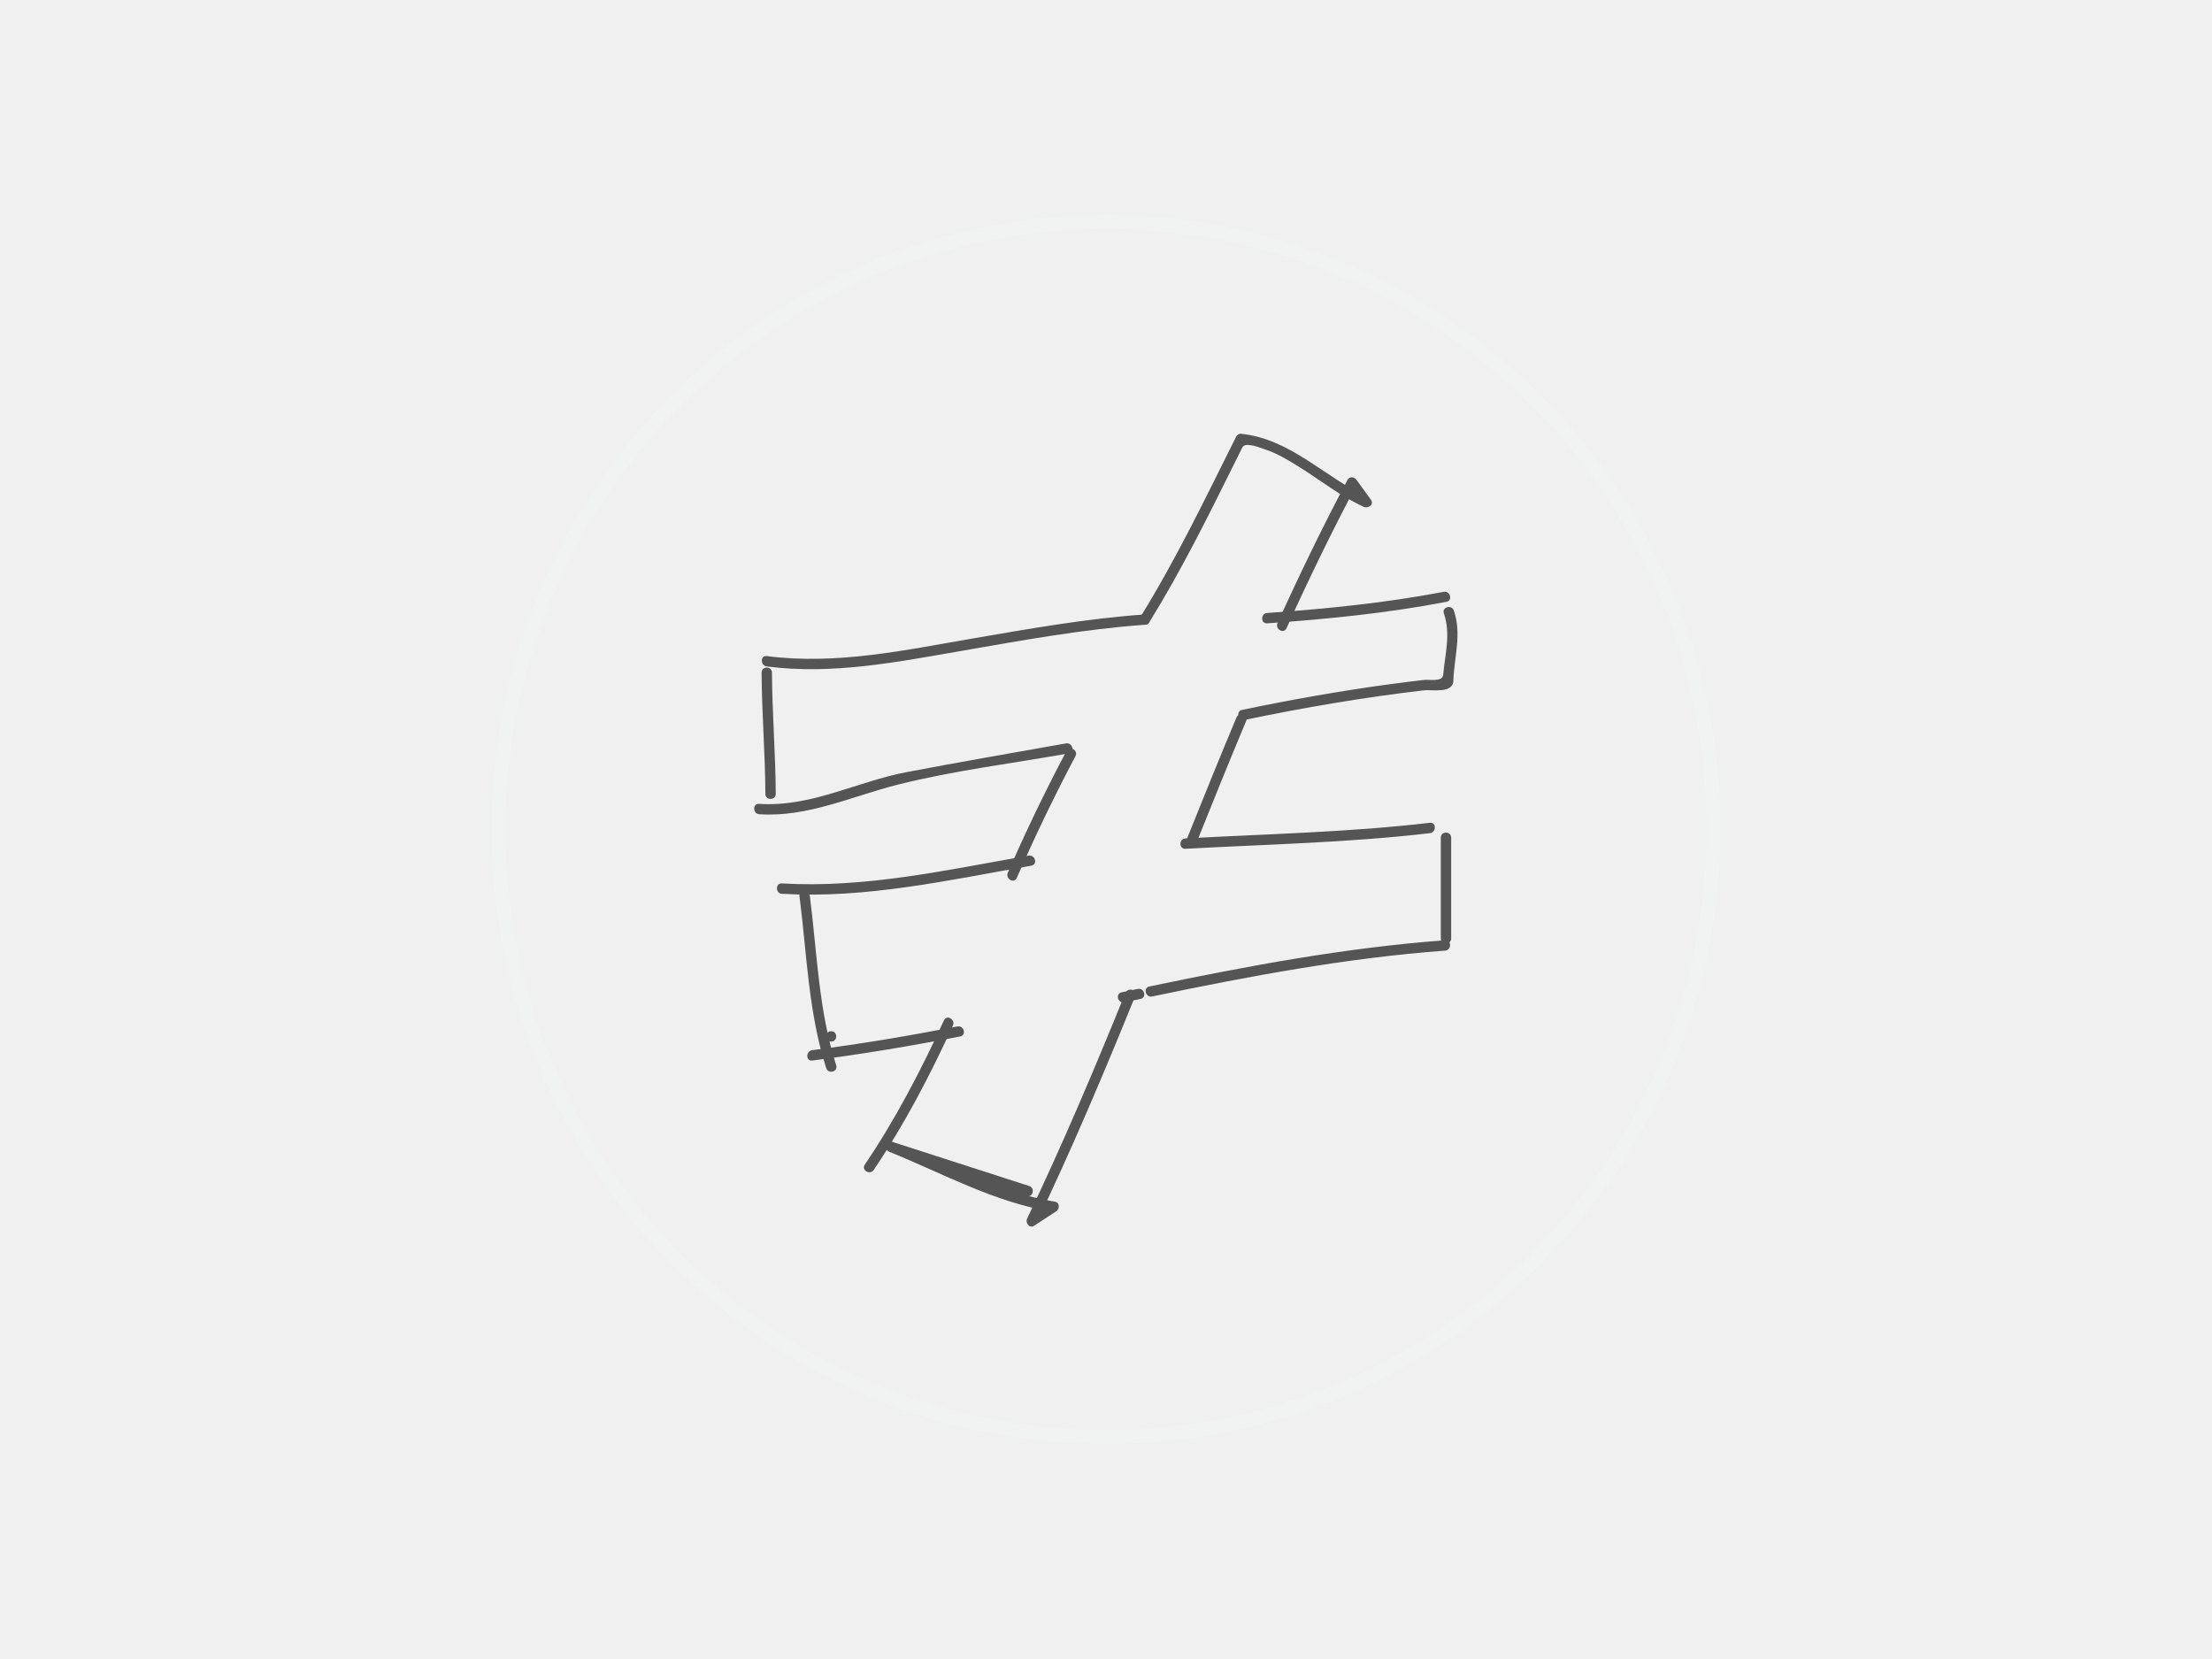
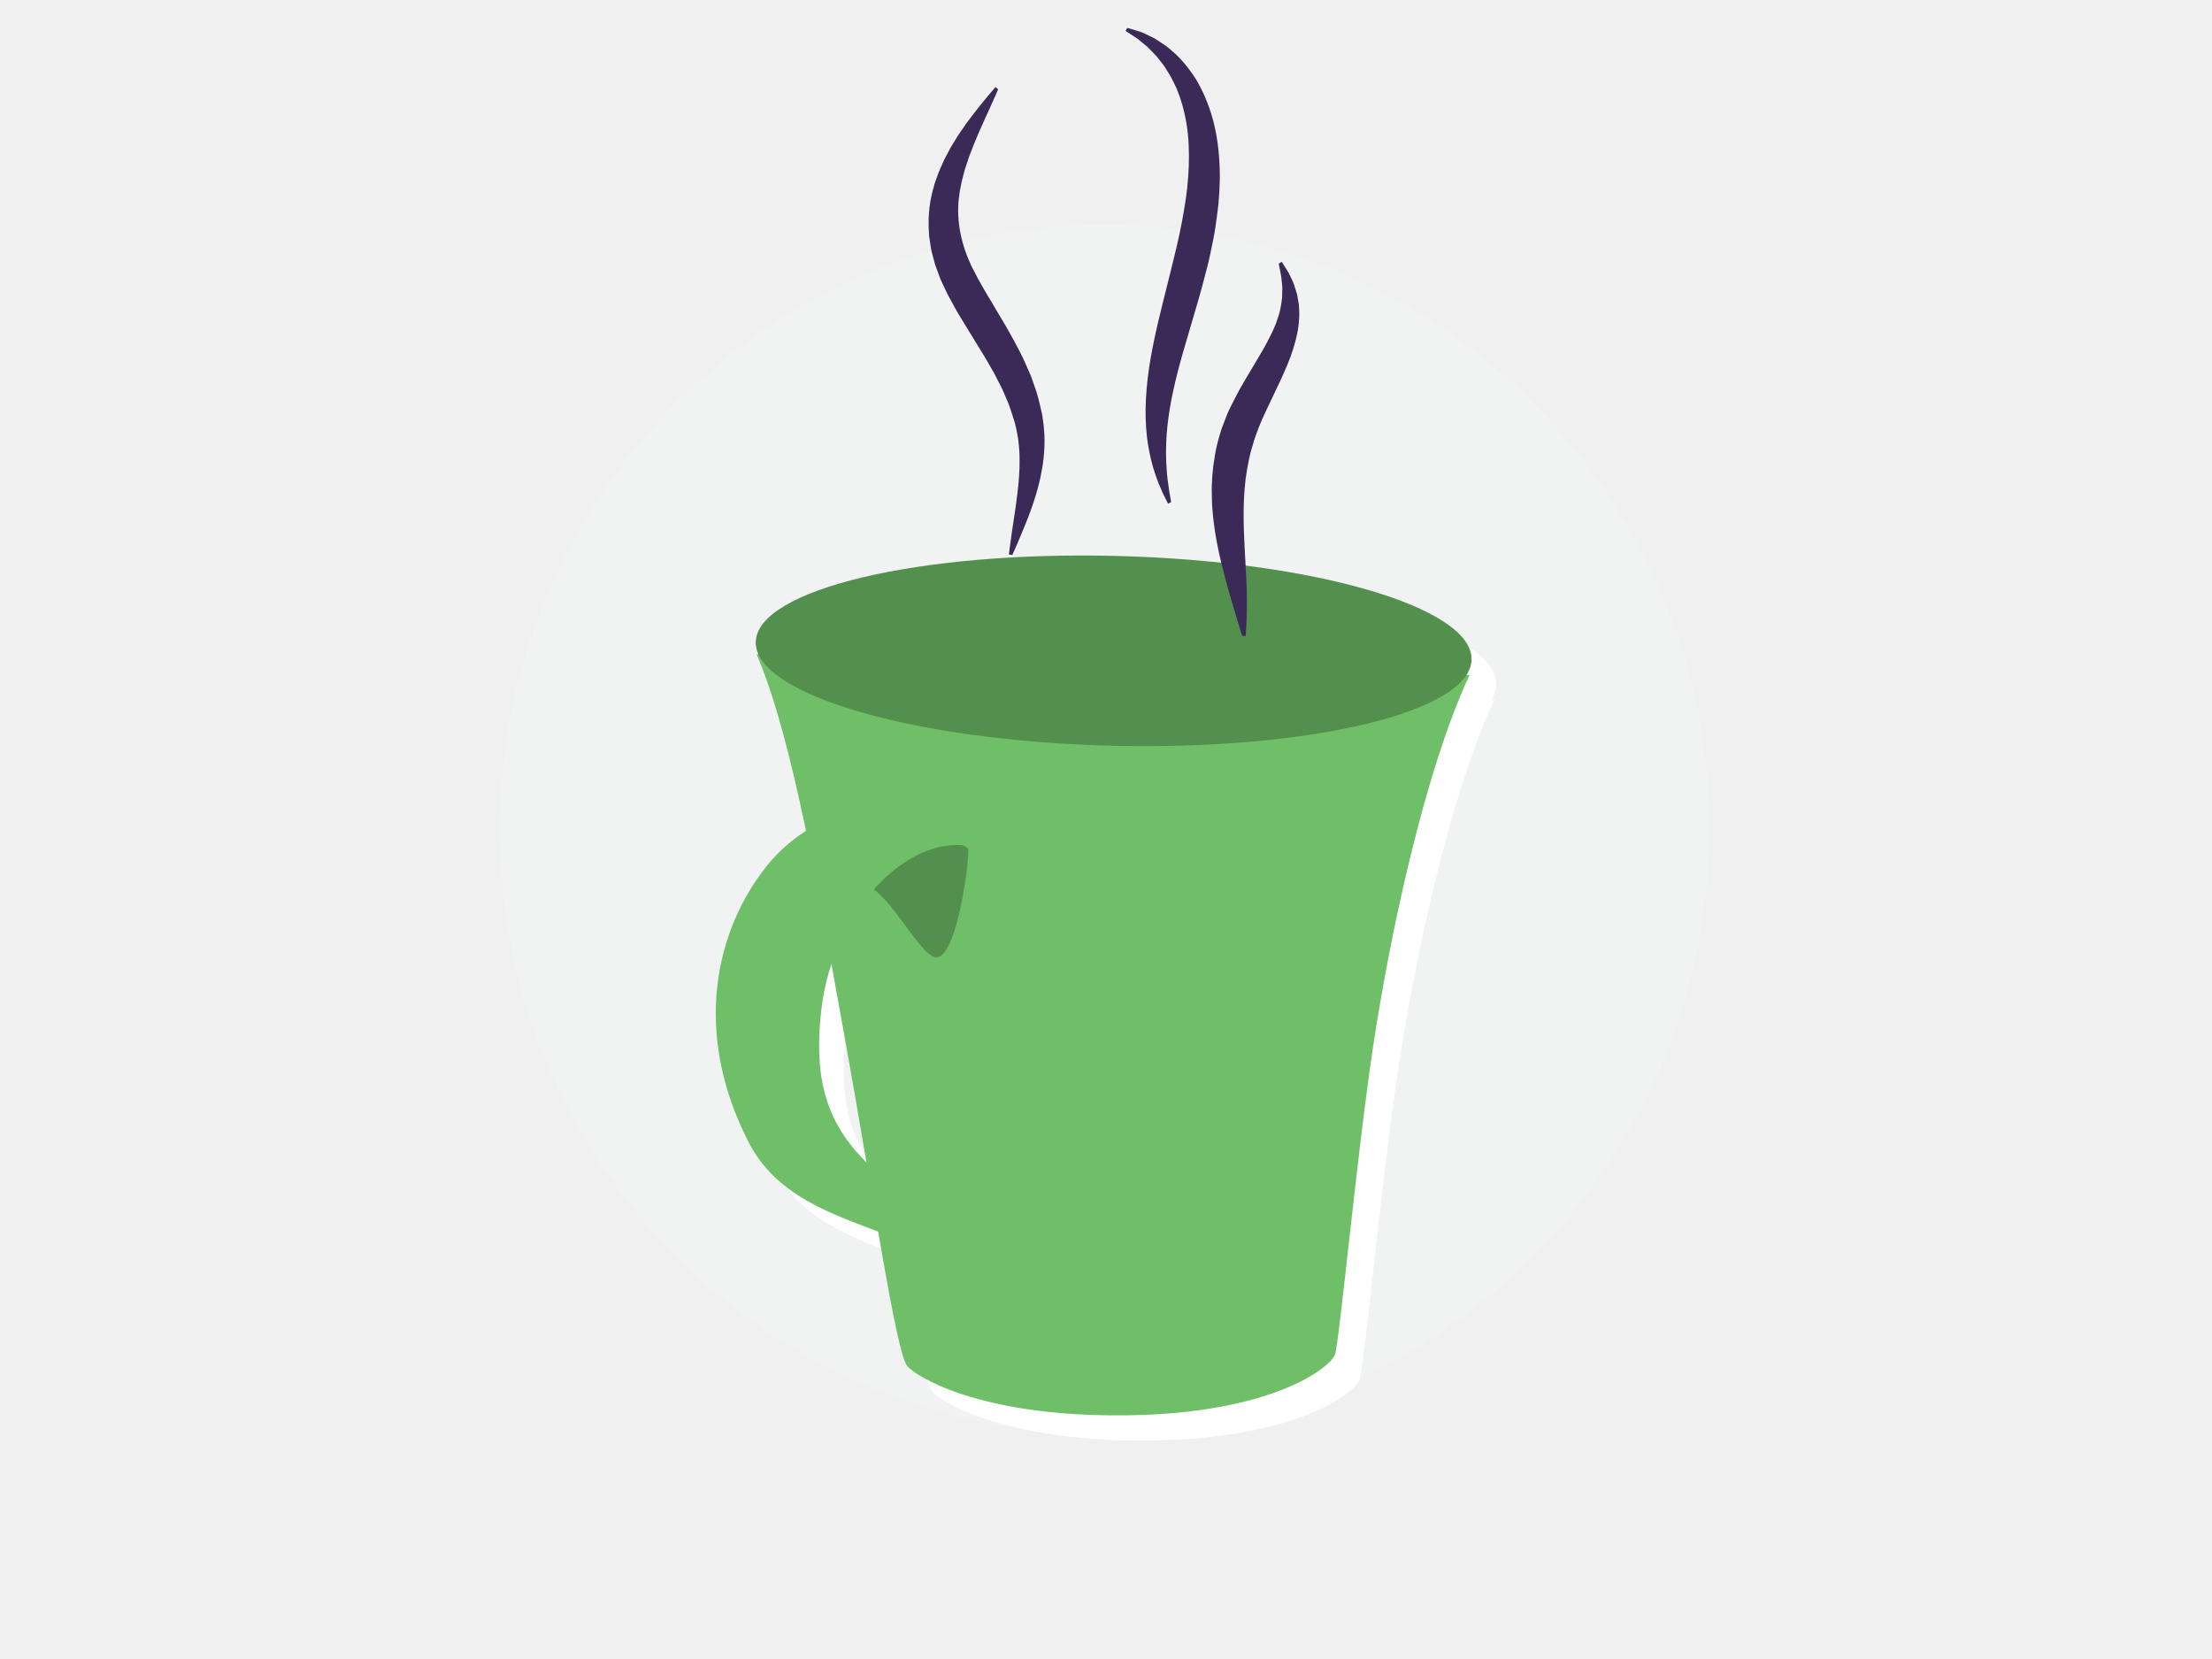
<svg xmlns="http://www.w3.org/2000/svg" version="1.1" id="Layer_1" x="0px" y="0px" width="640px" height="480px" viewBox="0 0 640 480" enable-background="new 0 0 640 480" xml:space="preserve">
+   <circle fill="#F1F2F2" cx="319.576" cy="240" r="175" />
  <g>
+     <path fill="#FFFFFF" d="M432.904,198.139c0.377-15.162-45.68-28.602-102.867-30.018c-57.189-1.416-103.853,9.725-104.229,24.885   c-0.03,1.204,0.235,2.396,0.773,3.574l-0.534-0.016c5.41,12.543,10.065,30.854,14.294,51.103c-4.146,2.634-8.017,5.996-11.34,10.15   c-14.674,18.343-21.711,47.649-5.379,79.706c7.765,15.242,22.734,20.489,37.604,26.09c3.534,20.537,6.53,36.507,8.364,38.858   c2.102,2.695,20.356,14.769,63.178,14.308c42.271-0.455,59.342-13.77,60.637-17.668c1.293-3.899,6.32-57.671,10.975-88.756   c4.658-31.086,14.688-79.367,27.941-107.766l-0.895-0.026C432.357,201.135,432.867,199.657,432.904,198.139z M244.87,298.748   c0.542-4.377,1.515-8.59,2.835-12.574c1.417,7.848,2.804,15.639,4.175,23.183c2.016,11.091,4.024,22.888,5.944,34.231   C246.777,332.626,242.219,320.184,244.87,298.748z" />
    <g>
-       <g>
-         <path fill="#555555" d="M366.632,180.354c17.392-1.215,34.737-2.956,51.875-6.228c1.899-0.362,1.093-3.254-0.797-2.893     c-16.876,3.221-33.953,4.924-51.078,6.12C364.713,177.488,364.7,180.489,366.632,180.354L366.632,180.354z" />
-       </g>
+       <path fill="#6EBF67" d="M425.18,195.309c-13.254,28.398-23.283,76.68-27.939,107.766c-4.656,31.085-9.682,84.856-10.977,88.756    c-1.295,3.898-18.365,17.213-60.637,17.668c-42.821,0.461-61.076-11.612-63.177-14.308c-3.324-4.262-10.463-53.251-17.71-93.115    c-7.345-40.396-15.106-87.923-25.832-112.792L425.18,195.309z" />
+       <path fill="#538F4D" d="M251.975,256.695c7.501,4.986,15.218,21.366,19.414,20.262c5.619-1.479,9.058-27.294,8.753-31.391    l-9.702-6.884L251.975,256.695z" />
+       <path fill="#6EBF67" d="M294.111,382.058c-1.385-15.062-13.021-22.718-30.926-35.486c-19.926-14.21-28.951-26.843-25.456-55.104    c3.495-28.263,24.918-49.688,42.411-46.713l-3.957-6.984c-11.903-8.778-38.957-6.44-54.322,12.767    c-14.673,18.343-21.71,47.649-5.379,79.706c16.332,32.058,64.528,19.898,76.641,59.812L294.111,382.058z" />
+       <ellipse transform="matrix(0.9997 0.0248 -0.0248 0.9997 4.7643 -7.9257)" fill="#538F4D" cx="322.216" cy="188.291" rx="103.58" ry="27.46" />
    </g>
    <g>
-       <g>
-         <path fill="#555555" d="M221.854,192.82c18.886,2.466,37.704-1.265,56.265-4.486c17.604-3.055,35.285-6.296,53.127-7.566     c1.918-0.137,1.932-3.138,0-3c-16.578,1.181-33.022,4.07-49.385,6.888c-19.788,3.408-39.858,7.795-60.007,5.165     C219.939,189.57,219.963,192.573,221.854,192.82L221.854,192.82z" />
-       </g>
+       <path fill="#3B2A57" d="M288.792,25.818c0,0-0.216,0.563-0.669,1.58c-0.453,1.006-1.116,2.483-1.961,4.362    c-0.4,0.936-0.9,1.918-1.38,3.029c-0.466,1.12-1.029,2.281-1.578,3.542c-0.499,1.28-1.114,2.583-1.657,3.987    c-0.483,1.418-1.171,2.83-1.599,4.365c-0.233,0.763-0.508,1.516-0.77,2.288c-0.203,0.775-0.411,1.564-0.621,2.368    c-0.231,0.795-0.394,1.595-0.546,2.406c-0.142,0.81-0.378,1.617-0.42,2.442c-0.535,3.272-0.454,6.585,0.045,9.896    c0.545,3.316,1.494,6.657,3.072,10.068c0.3,0.857,0.841,1.695,1.255,2.547c0.218,0.426,0.447,0.847,0.654,1.279l0.155,0.324    l0.02,0.041c-0.032-0.06,0.1,0.191-0.068-0.124l0.053,0.093l0.105,0.186l0.42,0.744l1.686,2.981    c0.563,1.018,1.116,1.827,1.662,2.758c0.548,0.932,1.02,1.781,1.629,2.783l1.751,2.92c0.584,0.951,1.173,1.989,1.738,3.004    c0.571,1.021,1.14,2.039,1.707,3.053c1.118,2.143,2.249,4.139,3.2,6.412c0.49,1.104,0.978,2.201,1.462,3.291    c0.458,1.121,0.821,2.308,1.225,3.441c0.843,2.231,1.403,4.649,1.904,6.965l0.191,0.866l0.094,0.43    c0.085,0.352,0.027,0.125,0.048,0.216l0.006,0.048l0.013,0.095l0.025,0.191c0.067,0.508,0.135,1.014,0.202,1.516    c0.034,0.271,0.067,0.459,0.1,0.794l0.095,0.952c0.047,0.631,0.095,1.258,0.142,1.881c0.179,4.623-0.392,8.772-1.176,12.407    c-0.805,3.637-1.825,6.773-2.804,9.488c-0.967,2.717-1.971,4.998-2.737,6.889c-0.745,1.894-1.462,3.359-1.867,4.38    c-0.432,1.015-0.694,1.559-0.694,1.559l-0.993-0.119c0,0,0.067-0.571,0.193-1.641c0.125-1.07,0.335-2.636,0.631-4.62    c0.297-1.979,0.659-4.382,1.073-7.139c0.39-2.753,0.797-5.857,1.042-9.245c0.229-3.385,0.251-7.07-0.288-10.89    c-0.182-0.943-0.285-1.879-0.532-2.863c-0.117-0.491-0.235-0.984-0.354-1.481c-0.092-0.467-0.292-0.956-0.434-1.436    c-0.634-1.929-1.188-3.929-2.099-5.849c-0.424-0.97-0.817-1.961-1.273-2.935c-0.492-0.959-0.988-1.926-1.486-2.898l-0.75-1.463    l-0.825-1.439c-0.553-0.961-1.108-1.927-1.666-2.897c-2.355-3.843-4.748-7.747-7.14-11.651c-1.208-1.977-2.289-3.99-3.375-5.992    c-0.567-0.975-1.051-2.084-1.534-3.11c-0.463-1.056-1.031-2.06-1.381-3.159c-0.393-1.079-0.784-2.153-1.173-3.222    c-0.291-1.103-0.579-2.2-0.867-3.29c-0.335-1.079-0.407-2.212-0.607-3.307c-0.082-0.551-0.178-1.098-0.246-1.646    c-0.028-0.553-0.056-1.104-0.083-1.653c-0.246-4.379,0.252-8.668,1.42-12.505c0.213-0.984,0.61-1.892,0.917-2.814    c0.32-0.919,0.633-1.824,1.042-2.67c0.383-0.857,0.76-1.7,1.129-2.527c0.424-0.798,0.839-1.582,1.247-2.35    c0.204-0.383,0.406-0.763,0.605-1.138c0.22-0.363,0.438-0.721,0.653-1.076c0.434-0.708,0.856-1.398,1.269-2.072    c0.863-1.321,1.737-2.534,2.528-3.694c1.668-2.256,3.15-4.199,4.433-5.75c1.249-1.583,2.29-2.754,2.977-3.58    c0.693-0.818,1.063-1.255,1.063-1.255L288.792,25.818z" />
    </g>
    <g>
-       <g>
-         <path fill="#555555" d="M220.354,194.608c0.055,11.706,1.041,23.38,1.095,35.086c0.009,1.935,3.009,1.935,3,0     c-0.054-11.706-1.04-23.38-1.095-35.086C223.345,192.674,220.345,192.674,220.354,194.608L220.354,194.608z" />
-       </g>
+       <path fill="#3B2A57" d="M326.175,8.078c0,0,0.584,0.144,1.646,0.466c0.53,0.164,1.184,0.365,1.952,0.603    c0.771,0.206,1.643,0.695,2.645,1.159c0.499,0.244,1.038,0.5,1.592,0.793c0.529,0.309,1.043,0.664,1.606,1.024    c0.562,0.362,1.144,0.75,1.742,1.17c0.593,0.423,1.134,0.94,1.739,1.444c2.457,1.996,4.729,4.806,6.892,8.127    c2.04,3.376,3.723,7.338,4.921,11.649c1.175,4.316,1.783,8.936,1.961,13.663c0.141,2.373,0.033,4.747-0.071,7.151    c-0.083,1.194-0.166,2.396-0.25,3.603c-0.149,1.191-0.301,2.388-0.452,3.59c-0.154,1.124-0.31,2.252-0.466,3.384    c-0.187,1.213-0.404,2.482-0.645,3.628c-0.456,2.356-0.967,4.666-1.496,6.963c-1.149,4.559-2.352,8.993-3.63,13.249    c-1.226,4.181-2.433,8.294-3.601,12.276c-1.108,3.925-2.091,7.667-2.847,11.227c-0.768,3.557-1.324,6.929-1.646,10.08    c-0.337,3.15-0.429,6.08-0.389,8.724c0.021,0.663,0.043,1.305,0.063,1.925c0.039,0.624,0.076,1.226,0.112,1.805    c0.042,1.177,0.2,2.237,0.305,3.222c0.3,1.931,0.464,3.542,0.706,4.593c0.199,1.072,0.283,1.67,0.283,1.67l-0.885,0.467    c0,0-0.262-0.513-0.753-1.475c-0.509-0.953-1.167-2.396-1.933-4.264c-0.74-1.877-1.558-4.197-2.23-6.934    c-0.666-2.735-1.216-5.88-1.438-9.339c-0.501-6.921,0.241-15.024,1.935-23.455c1.654-8.448,4.13-17.259,6.229-26.111    c1.078-4.437,2.061-8.819,2.78-13.264c0.791-4.387,1.258-8.752,1.406-12.979c0.131-4.224-0.031-8.323-0.665-12.134    c-0.644-3.806-1.652-7.323-2.972-10.409c-0.336-0.768-0.735-1.486-1.086-2.207c-0.181-0.358-0.358-0.712-0.534-1.062    c-0.194-0.339-0.411-0.66-0.609-0.985c-0.405-0.648-0.799-1.279-1.183-1.893c-0.405-0.598-0.869-1.129-1.28-1.672    c-0.431-0.527-0.806-1.076-1.243-1.538c-0.445-0.455-0.875-0.894-1.288-1.316c-0.417-0.417-0.802-0.839-1.197-1.205    c-0.416-0.341-0.813-0.666-1.189-0.974c-0.771-0.602-1.389-1.208-2.052-1.619c-0.649-0.424-1.201-0.785-1.649-1.078    c-0.896-0.585-1.373-0.897-1.373-0.897L326.175,8.078z" />
    </g>
    <g>
-       <g>
-         <path fill="#555555" d="M360.148,208.291c17.185-3.594,34.483-6.532,51.923-8.573c2.073-0.242,8.304,1.047,8.429-2.718     c0.232-7.013,2.492-13.446,0.151-20.331c-0.619-1.821-3.519-1.04-2.894,0.797c2.039,5.998,0.343,11.726-0.201,17.804     c-0.188,2.089-4.057,1.287-5.485,1.448c-3.354,0.38-6.701,0.802-10.044,1.258c-14.315,1.951-28.534,4.466-42.676,7.423     C357.459,205.794,358.262,208.686,360.148,208.291L360.148,208.291z" />
-       </g>
-     </g>
-     <g>
-       <g>
-         <path fill="#555555" d="M219.659,235.579c14.021,0.94,26.825-5.214,40.133-8.565c16.154-4.069,33.026-6.113,49.421-9.034     c1.902-0.339,1.094-3.229-0.797-2.893c-15.389,2.741-30.794,5.391-46.147,8.321c-14.362,2.741-27.641,10.175-42.609,9.171     C217.727,232.449,217.739,235.45,219.659,235.579L219.659,235.579z" />
-       </g>
-     </g>
-     <g>
-       <g>
-         <path fill="#555555" d="M342.982,245.579c23.596-1.287,47.248-1.767,70.738-4.519c1.897-0.223,1.919-3.225,0-3     c-23.49,2.751-47.144,3.23-70.738,4.518C341.059,242.684,341.049,245.686,342.982,245.579L342.982,245.579z" />
-       </g>
-     </g>
-     <g>
-       <g>
-         <path fill="#555555" d="M226.238,258.604c24.398,1.436,48.297-3.976,72.176-8.149c1.903-0.333,1.095-3.224-0.797-2.894     c-23.625,4.131-47.242,9.463-71.379,8.043C224.305,255.491,224.315,258.491,226.238,258.604L226.238,258.604z" />
-       </g>
-     </g>
-     <g>
-       <g>
-         <path fill="#555555" d="M231.316,259.297c2.146,16.691,2.542,33.588,7.729,49.737c0.589,1.835,3.486,1.05,2.893-0.797     c-5.104-15.894-5.508-32.515-7.621-48.94C234.073,257.404,231.07,257.382,231.316,259.297L231.316,259.297z" />
-       </g>
-     </g>
-     <g>
-       <g>
-         <path fill="#555555" d="M240.491,301.364c1.935,0,1.935-3,0-3C238.556,298.364,238.557,301.364,240.491,301.364L240.491,301.364z     " />
-       </g>
-     </g>
-     <g>
-       <g>
-         <path fill="#555555" d="M416.87,242.35c0,9.719,0,19.438,0,29.155c0,1.935,3,1.935,3,0c0-9.719,0-19.438,0-29.155     C419.87,240.414,416.87,240.414,416.87,242.35L416.87,242.35z" />
-       </g>
-     </g>
-     <g>
-       <g>
-         <path fill="#555555" d="M333.344,288.314c28.018-5.854,56.184-11.147,84.766-13.266c1.917-0.142,1.931-3.145,0-3     c-28.848,2.137-57.282,7.465-85.562,13.372C330.652,285.816,331.457,288.709,333.344,288.314L333.344,288.314z" />
-       </g>
-     </g>
-     <g>
-       <g>
-         <path fill="#555555" d="M325.311,290.009c1.562-0.331,3.123-0.661,4.686-0.991c1.893-0.397,1.09-3.291-0.797-2.893     c-1.562,0.329-3.124,0.66-4.686,0.991C322.62,287.518,323.423,290.409,325.311,290.009L325.311,290.009z" />
-       </g>
-     </g>
-     <g>
-       <g>
-         <path fill="#555555" d="M235.01,306.846c14.35-1.824,28.604-4.236,42.808-6.968c1.899-0.364,1.093-3.256-0.797-2.894     c-13.939,2.68-27.928,5.07-42.011,6.861C233.117,304.086,233.094,307.089,235.01,306.846L235.01,306.846z" />
-       </g>
-     </g>
-     <g>
-       <g>
-         <path fill="#555555" d="M325.584,287.334c-8.917,21.988-18.168,43.84-28.406,65.251c-0.601,1.255,0.692,2.943,2.052,2.052     c2.134-1.398,4.267-2.799,6.4-4.197c0.976-0.641,1.023-2.518-0.358-2.741c-16.759-2.729-31.625-11.048-47.187-17.357     c-0.266,0.964-0.531,1.929-0.797,2.894c13.229,4.268,26.46,8.536,39.69,12.804c1.846,0.596,2.631-2.302,0.797-2.894     c-13.23-4.268-26.46-8.535-39.69-12.804c-1.883-0.606-2.54,2.188-0.797,2.894c15.564,6.312,30.418,14.627,47.187,17.356     c-0.12-0.914-0.239-1.828-0.358-2.741c-2.134,1.399-4.267,2.8-6.4,4.198c0.684,0.685,1.368,1.368,2.052,2.052     c10.351-21.644,19.695-43.738,28.709-65.968C329.204,286.338,326.301,285.564,325.584,287.334L325.584,287.334z" />
-       </g>
-     </g>
-     <g>
-       <g>
-         <path fill="#555555" d="M357.741,207.607c-5.001,11.92-9.853,23.901-14.649,35.904c-0.719,1.798,2.184,2.57,2.893,0.798     c4.8-12.002,9.648-23.984,14.649-35.905C361.382,206.621,358.479,205.851,357.741,207.607L357.741,207.607z" />
-       </g>
-     </g>
-     <g>
-       <g>
-         <path fill="#555555" d="M332.54,180.024c9.077-14.682,16.763-30.109,24.42-45.562c0.829-1.675,1.661-3.349,2.494-5.021     c0.84-1.687,5.183,0.139,6.301,0.492c3.577,1.133,6.876,3.128,10.039,5.103c6.278,3.921,12.044,8.539,18.819,11.623     c1.21,0.552,3.03-0.7,2.052-2.052c-1.396-1.926-2.79-3.852-4.187-5.777c-0.619-0.856-2.018-1.079-2.59,0     c-7.212,13.588-13.908,27.431-20.262,41.44c-0.793,1.747,1.792,3.273,2.59,1.514c6.354-14.009,13.051-27.852,20.262-41.44     c-0.862,0-1.727,0-2.59,0c1.396,1.926,2.791,3.852,4.187,5.777c0.684-0.684,1.368-1.368,2.052-2.052     c-12.736-5.798-22.596-17.117-37.127-18.569c-0.484-0.049-1.081,0.313-1.295,0.743c-8.816,17.661-17.362,35.457-27.755,52.268     C328.93,180.161,331.525,181.666,332.54,180.024L332.54,180.024z" />
-       </g>
-     </g>
-     <g>
-       <g>
-         <path fill="#555555" d="M294.182,254.016c5.228-11.945,10.861-23.694,16.972-35.213c0.906-1.707-1.684-3.224-2.59-1.514     c-6.111,11.518-11.745,23.268-16.972,35.212C290.824,254.255,293.408,255.783,294.182,254.016L294.182,254.016z" />
-       </g>
-     </g>
-     <g>
-       <g>
-         <path fill="#555555" d="M252.8,338.489c8.92-13.199,16.254-27.307,22.907-41.761c0.804-1.744-1.782-3.27-2.59-1.514     c-6.654,14.453-13.988,28.562-22.907,41.76C249.123,338.583,251.724,340.083,252.8,338.489L252.8,338.489z" />
-       </g>
+       <path fill="#3B2A57" d="M359.407,183.975c-0.001,0-0.17-0.446-0.427-1.28c-0.249-0.827-0.614-2.039-1.079-3.582    c-0.47-1.499-0.978-3.268-1.599-5.347c-0.297-1.031-0.611-2.128-0.943-3.285c-0.317-1.16-0.651-2.379-1-3.652    c-0.344-1.27-0.656-2.612-1.014-4.01c-0.347-1.384-0.637-2.859-0.97-4.368c-0.335-1.501-0.559-3.11-0.853-4.725    c-0.136-0.821-0.244-1.662-0.34-2.508c-0.103-0.847-0.212-1.699-0.279-2.587c-0.073-0.881-0.171-1.772-0.213-2.67    c-0.05-0.9-0.049-1.832-0.074-2.757c-0.017-0.93-0.05-1.861-0.005-2.822c0.052-0.955,0.105-1.915,0.158-2.878    c0.33-3.881,0.972-7.875,2.165-11.776c0.534-1.961,1.363-3.834,2.073-5.73l0.138-0.354l0.14-0.324l0.067-0.148l0.273-0.593    l0.576-1.169c0.36-0.75,0.816-1.62,1.251-2.457c0.44-0.842,0.867-1.69,1.288-2.422c0.435-0.751,0.866-1.498,1.296-2.241    c0.842-1.45,1.662-2.873,2.483-4.196c1.573-2.684,3.128-5.167,4.301-7.475c1.202-2.311,2.248-4.482,2.869-6.533    c0.752-2.068,1.031-4.027,1.255-5.909c0.069-0.932,0.002-1.809,0.065-2.686c0.017-0.865-0.137-1.642-0.193-2.386    c-0.115-1.493-0.441-2.664-0.586-3.503c-0.165-0.836-0.236-1.315-0.236-1.315l0.82-0.572c0,0,0.239,0.375,0.688,1.078    c0.225,0.352,0.501,0.786,0.826,1.296c0.157,0.259,0.35,0.523,0.512,0.831c0.149,0.314,0.308,0.648,0.476,1.002    c0.313,0.715,0.754,1.472,1.062,2.366c0.277,0.903,0.634,1.869,0.909,2.929c0.099,0.54,0.2,1.097,0.305,1.67    c0.096,0.575,0.242,1.163,0.244,1.781c0.062,1.229,0.164,2.528,0.01,3.87c-0.127,2.701-0.798,5.556-1.71,8.468    c-0.901,2.928-2.2,5.863-3.564,8.864c-1.406,2.96-2.859,6.02-4.336,9.129c-0.719,1.522-1.431,3.161-2.066,4.723    c-0.559,1.618-1.246,3.198-1.657,4.87c-1.069,3.269-1.644,6.679-2.124,10.035c-0.378,3.377-0.578,6.727-0.568,9.983    c-0.014,3.255,0.11,6.41,0.264,9.406c0.163,3.002,0.318,5.84,0.461,8.46c0.149,2.624,0.219,5.04,0.222,7.182    c0.03,2.139-0.026,4.015-0.074,5.559c-0.034,1.544-0.163,2.732-0.203,3.554c-0.055,0.818-0.084,1.255-0.084,1.255L359.407,183.975    z" />
    </g>
  </g>
-   <circle fill="none" stroke="#F1F2F2" stroke-width="4" stroke-miterlimit="10" cx="320" cy="240" r="175.769" />
</svg>
